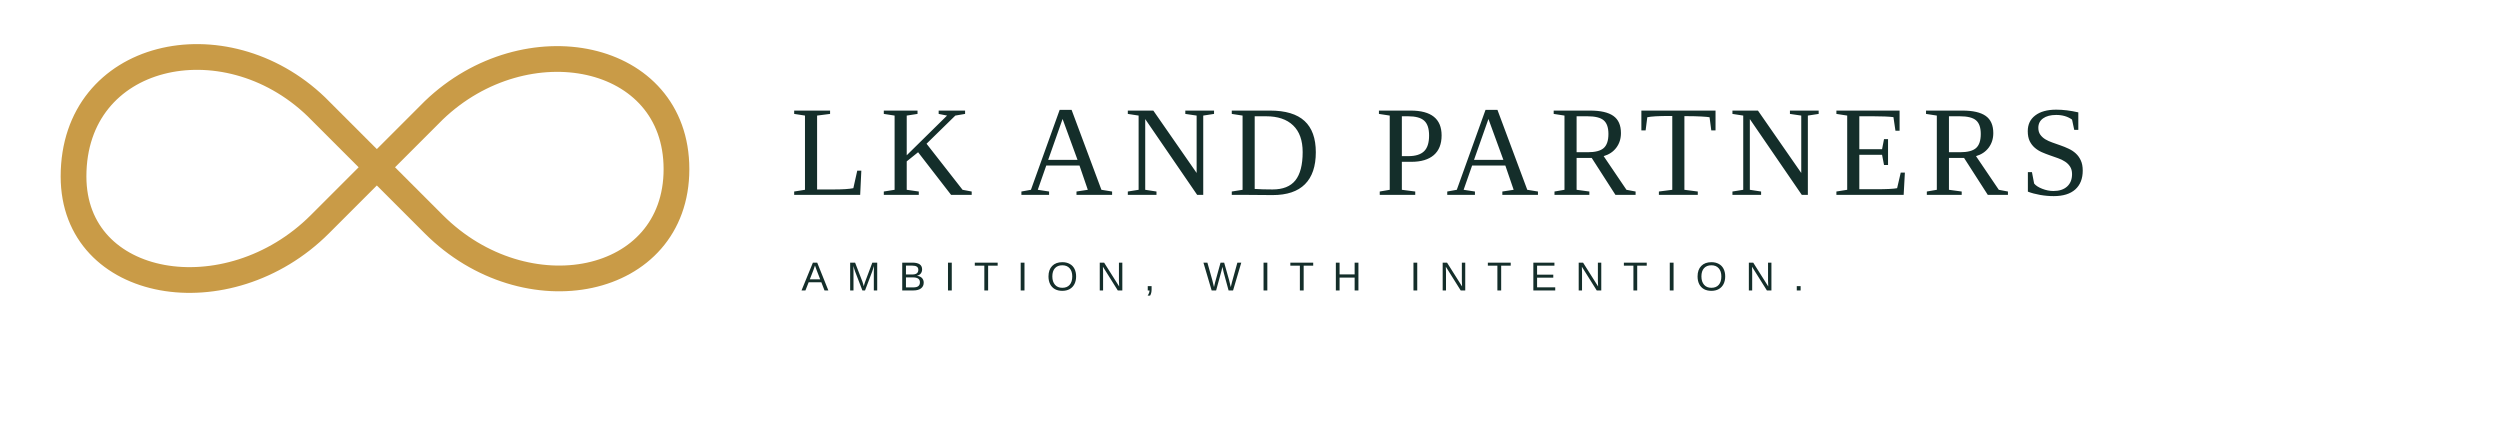
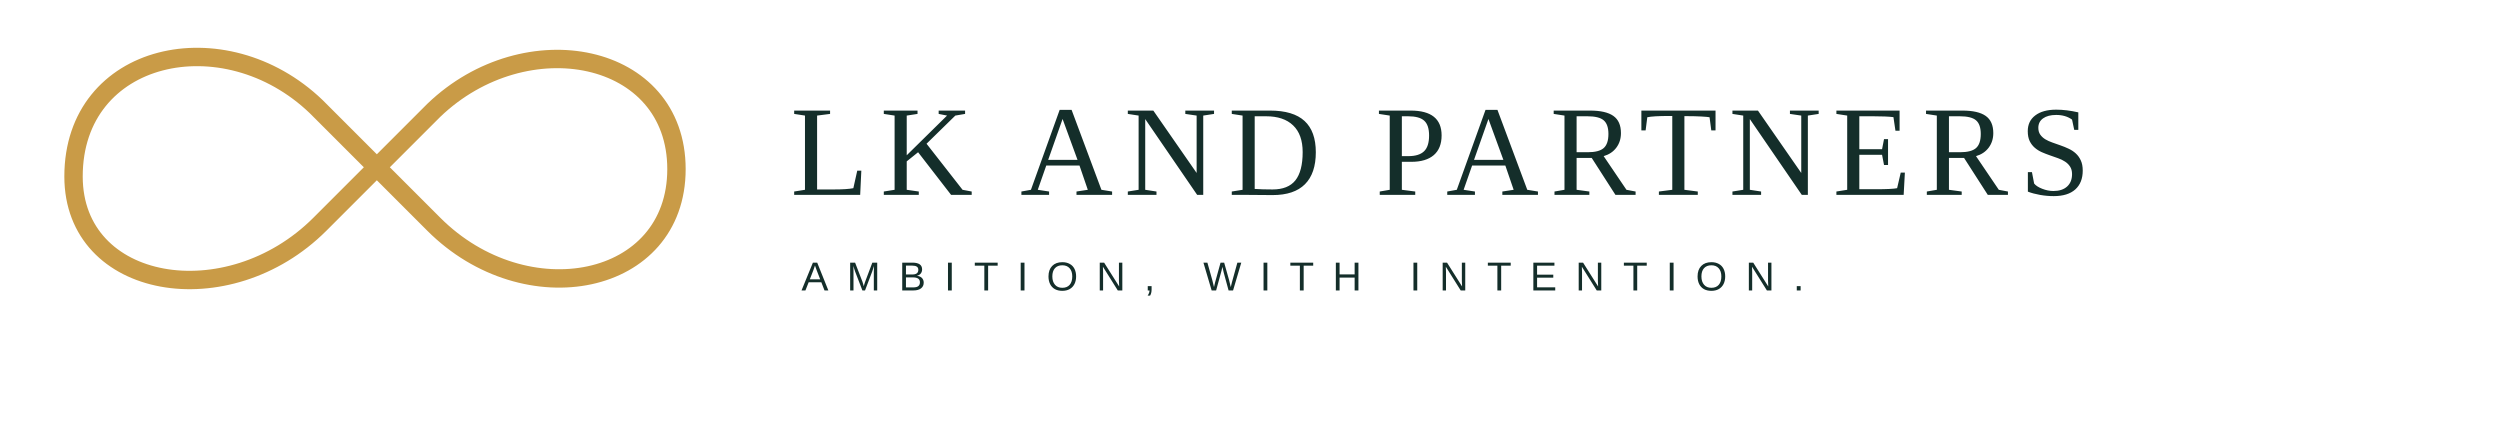
<svg xmlns="http://www.w3.org/2000/svg" viewBox="0 0 680 115" role="img" aria-labelledby="title desc">
-   <g fill="none" stroke="#c99b47" stroke-width="7" stroke-linecap="round" stroke-linejoin="round">
+   <g fill="none" stroke="#c99b47" stroke-width="5" stroke-linecap="round" stroke-linejoin="round">
    <path d="M20 48 C20 14 61 5 86 29 L118 61 C143 86 184 78 184 46 C184 14 143 6 118 30 L87 61 C62 86 20 79 20 48 Z" />
  </g>
  <text x="215" y="53" font-family="Georgia, 'Times New Roman', serif" font-size="35" letter-spacing="3" fill="#142e2a">LK AND PARTNERS</text>
  <text x="218" y="79" font-family="Arial, sans-serif" font-size="11" letter-spacing="5" fill="#142e2a">AMBITION, WITH INTENTION.</text>
</svg>
